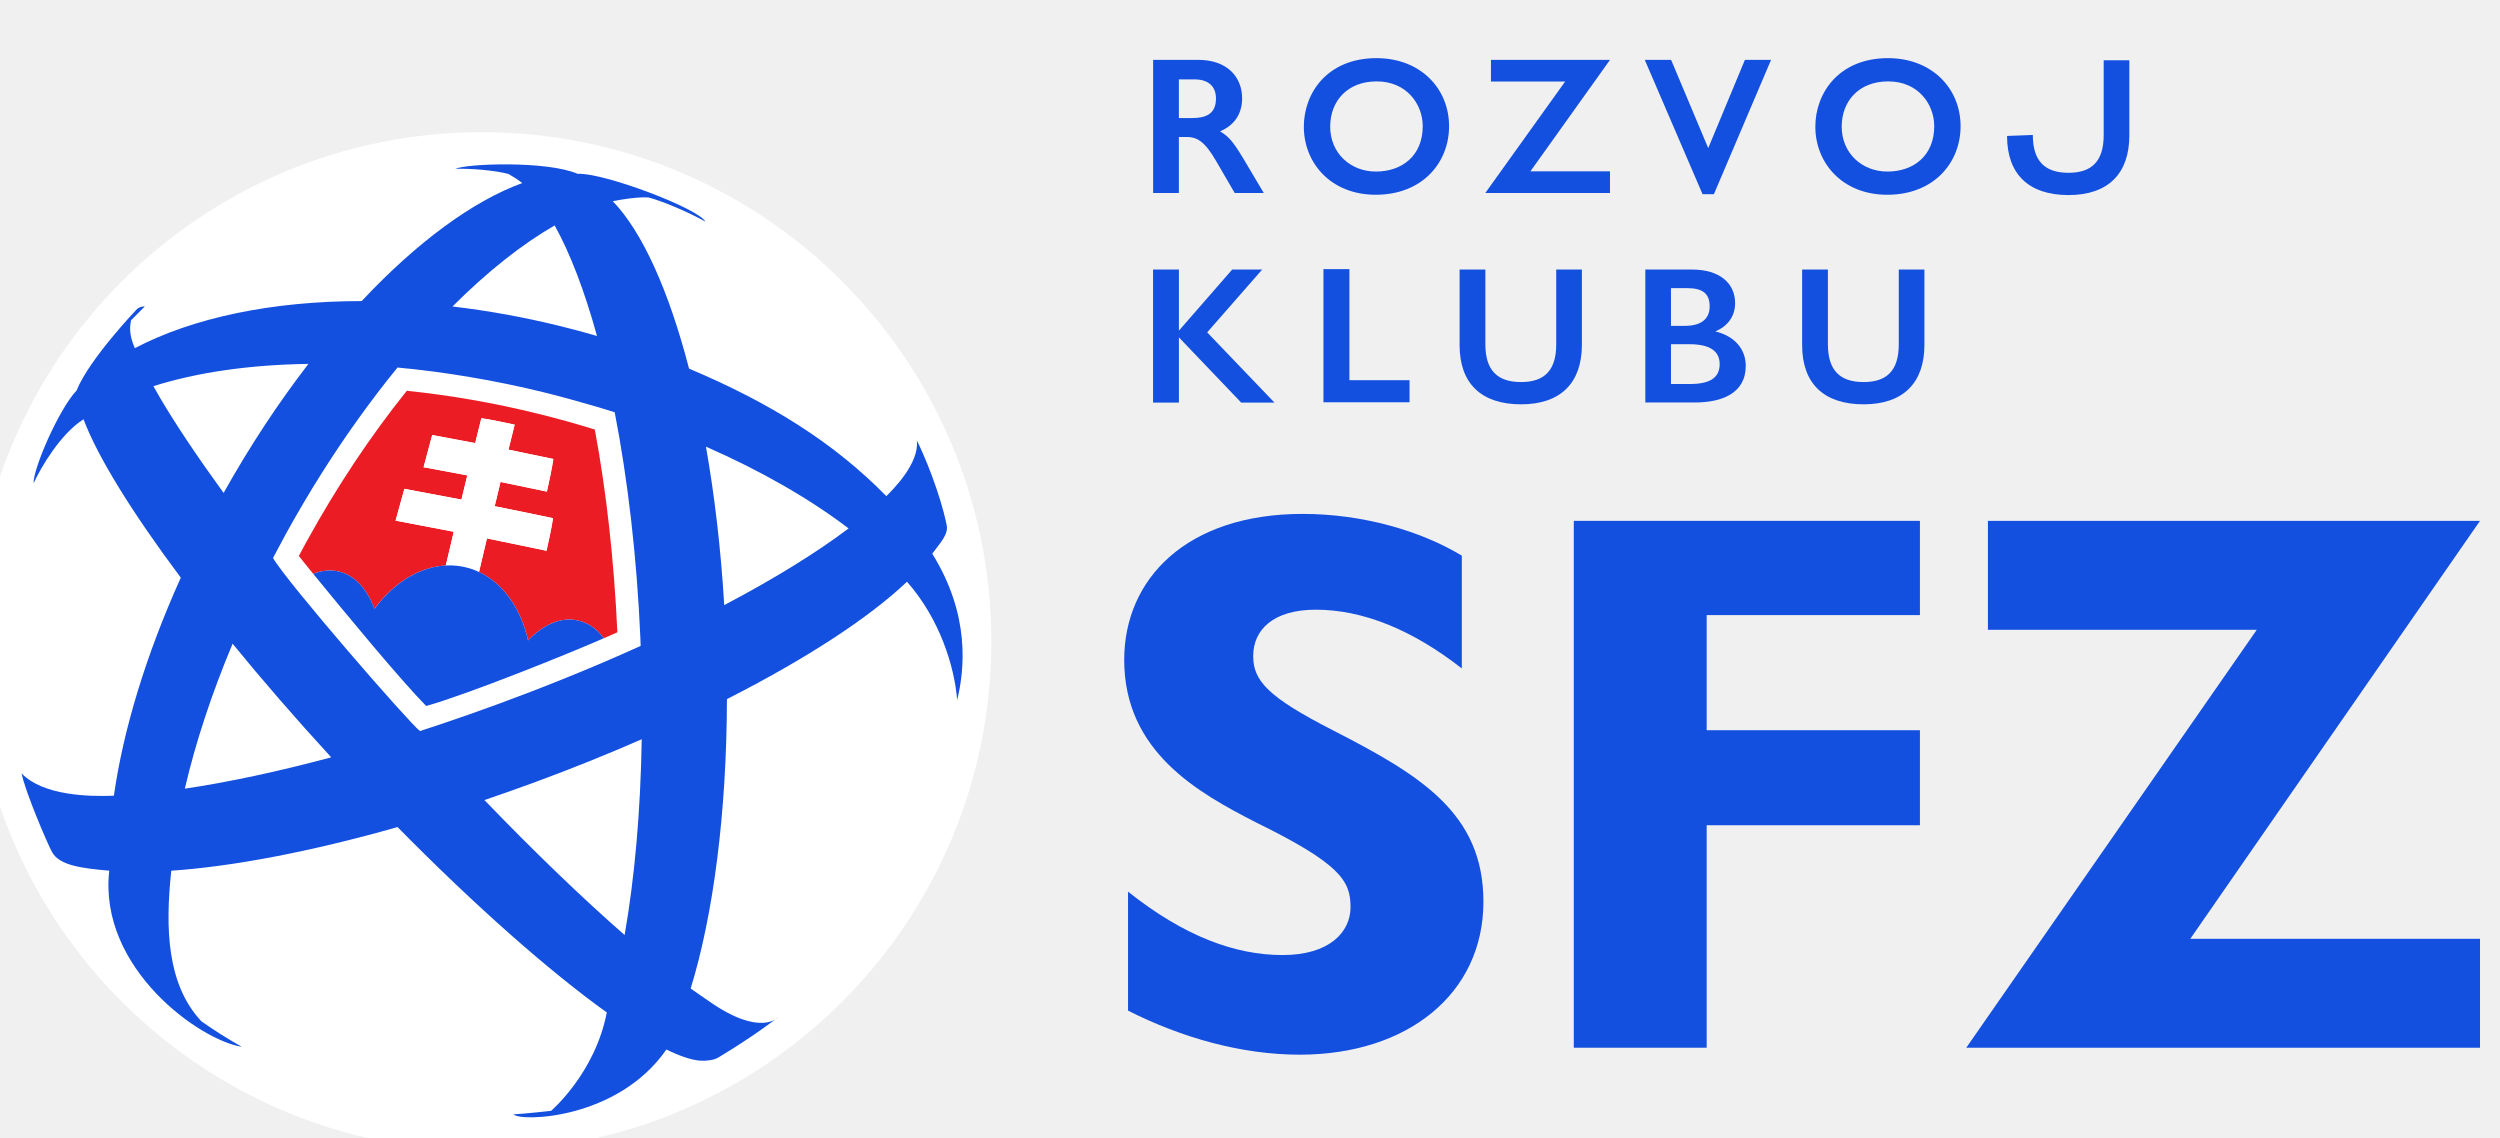
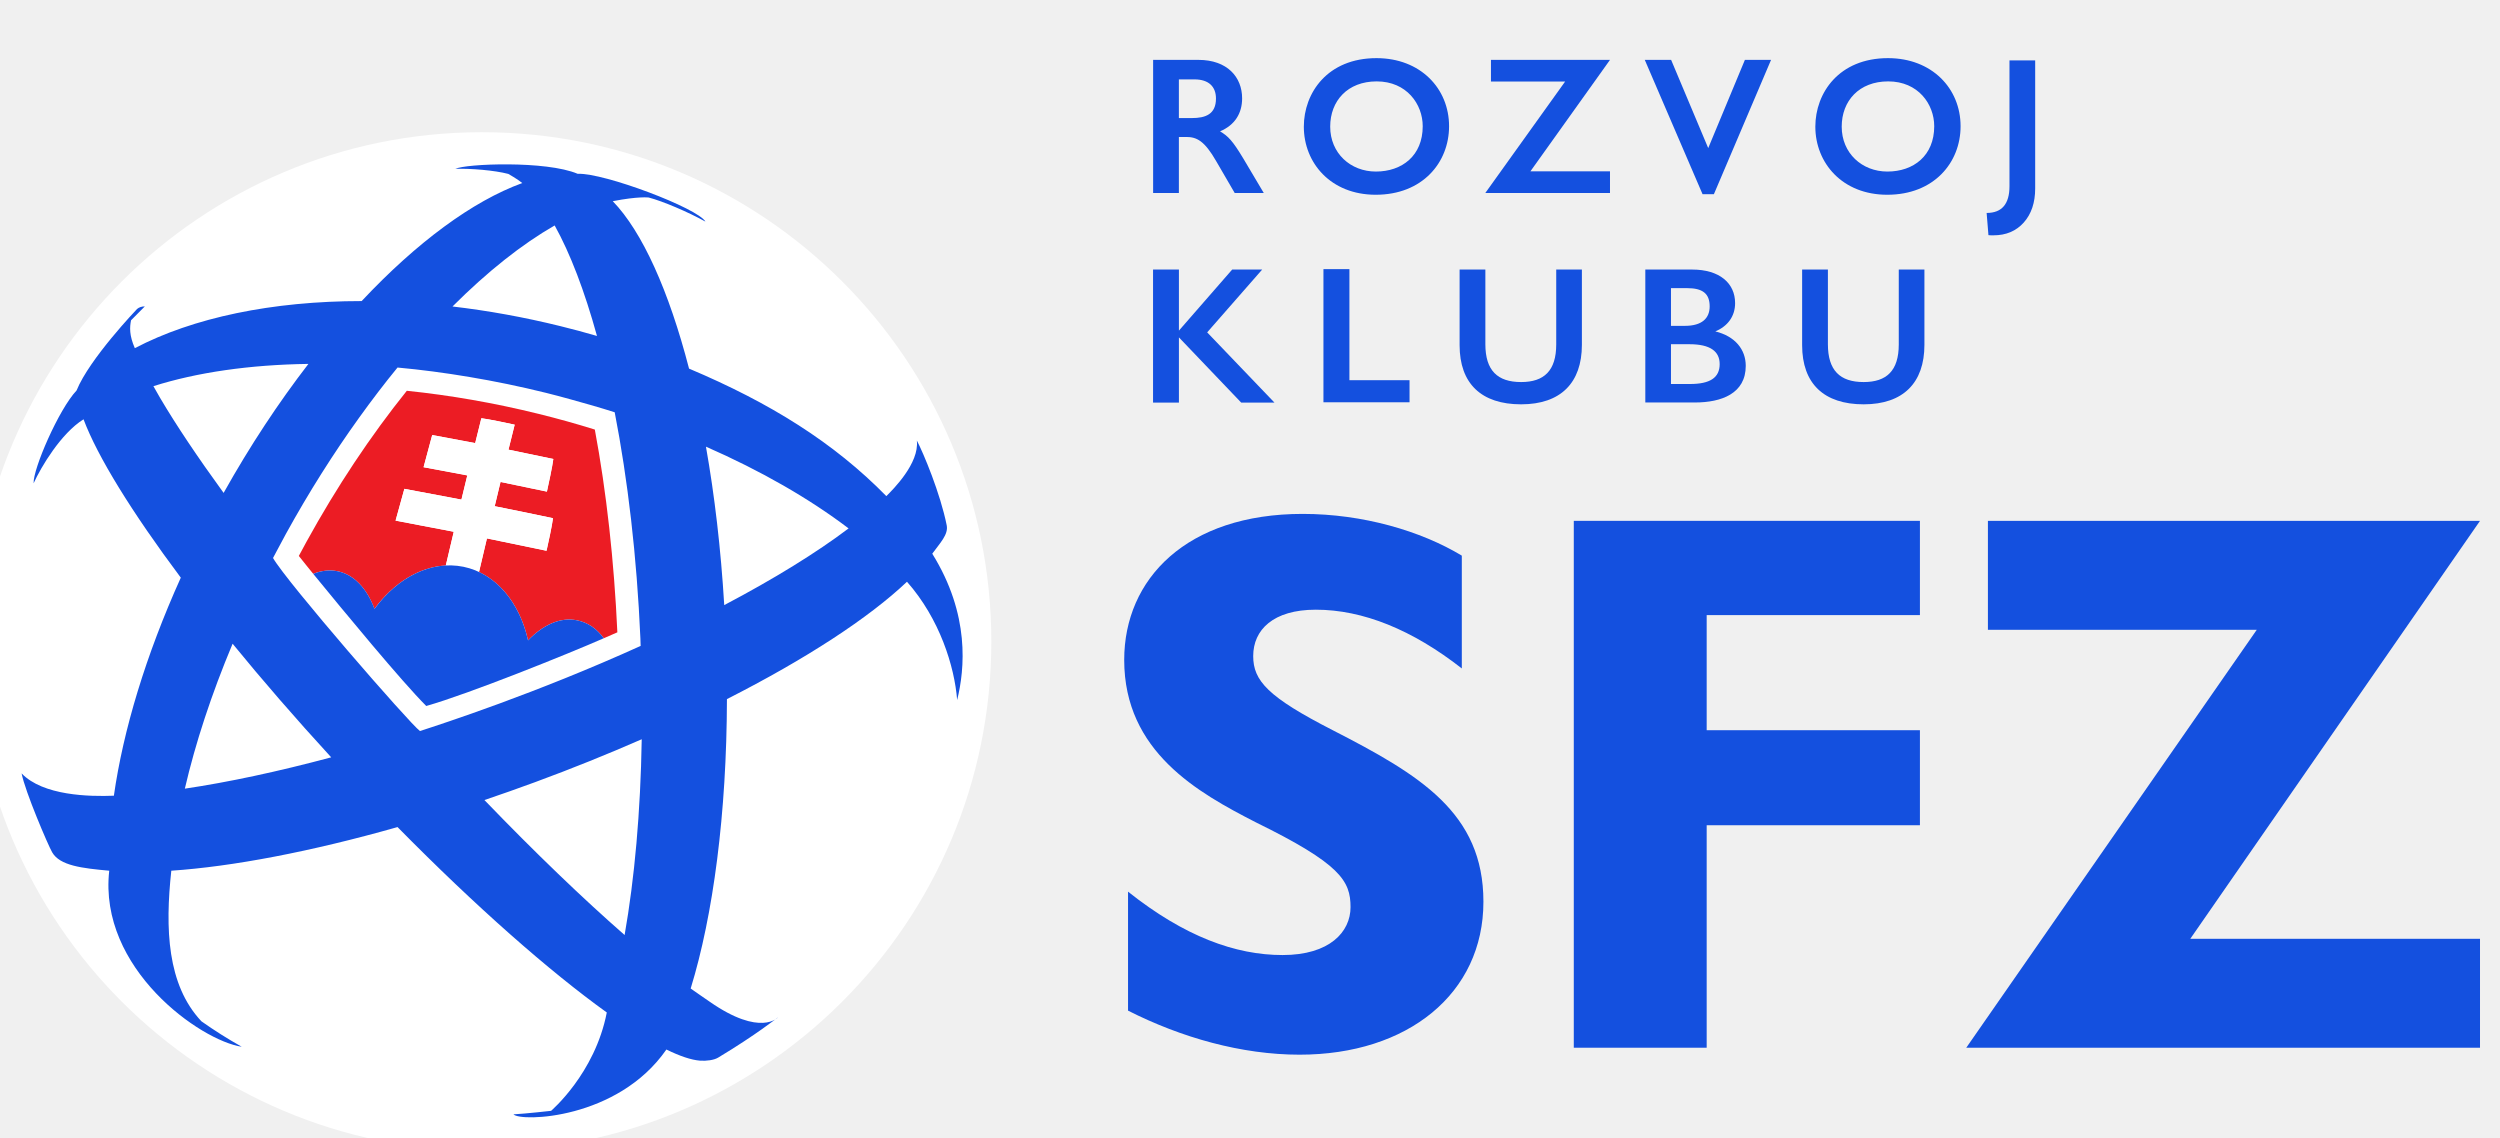
<svg xmlns="http://www.w3.org/2000/svg" width="191.15" height="87.00" viewBox="0 0 191.15 87.00" role="img" aria-label="Rozvoj klubu SFZ">
  <path fill="#ffffff" d="M 75.797 49.055 C 75.797 70.562 58.363 87.996 36.852 87.996 C 15.344 87.996 -2.090 70.562 -2.090 49.055 C -2.090 27.543 15.344 10.109 36.852 10.109 C 58.363 10.109 75.797 27.543 75.797 49.055" />
  <path fill="#1450df" d="M 55.375 46.266 C 55.117 41.965 54.637 37.883 53.977 34.152 C 58.191 36.000 61.891 38.129 64.883 40.402 C 62.422 42.262 59.188 44.258 55.375 46.266 M 47.758 71.492 C 44.582 68.715 40.918 65.199 37.039 61.172 C 38.312 60.742 39.602 60.285 40.898 59.809 C 43.742 58.762 46.480 57.656 49.066 56.523 C 48.977 62.078 48.516 67.176 47.758 71.492 M 32.109 55.895 C 31.316 55.316 21.926 44.500 20.875 42.664 C 20.961 42.500 21.051 42.336 21.137 42.172 C 21.375 41.719 21.617 41.262 21.867 40.809 C 23.621 37.625 25.504 34.656 27.453 31.945 C 28.422 30.598 29.402 29.312 30.395 28.102 C 32.188 28.266 34.023 28.508 35.895 28.824 C 37.812 29.145 39.766 29.547 41.738 30.035 C 42.363 30.188 42.973 30.355 43.586 30.523 C 44.742 30.840 45.887 31.168 47.000 31.523 C 47.996 36.645 48.691 42.531 48.965 48.812 C 48.969 48.945 48.973 49.074 48.977 49.207 C 48.980 49.266 48.984 49.328 48.984 49.387 C 40.992 53.012 33.797 55.348 32.109 55.895 M 14.133 60.301 C 14.938 56.828 16.164 53.086 17.785 49.219 C 20.062 52.008 22.594 54.930 25.324 57.906 C 21.238 59.000 17.449 59.809 14.133 60.301 M 12.238 30.418 C 12.059 30.109 11.891 29.816 11.730 29.527 C 15.051 28.473 19.090 27.887 23.582 27.824 C 21.309 30.770 19.113 34.086 17.098 37.688 C 15.109 34.953 13.461 32.492 12.238 30.418 M 42.410 17.238 C 43.602 19.379 44.699 22.254 45.645 25.688 C 44.730 25.422 43.801 25.168 42.855 24.938 C 40.059 24.246 37.293 23.750 34.598 23.434 C 37.262 20.770 39.914 18.668 42.410 17.238 M 71.281 42.336 C 71.875 41.516 72.523 40.871 72.387 40.172 C 71.898 37.723 70.602 34.633 70.102 33.680 C 70.305 35.426 68.270 37.434 67.770 37.934 C 63.762 33.848 58.910 30.812 52.684 28.184 C 51.148 22.250 49.113 17.719 46.852 15.383 C 48.812 15.000 49.598 15.102 49.598 15.102 C 50.672 15.379 52.633 16.219 53.938 16.945 C 53.367 15.922 46.188 13.203 44.168 13.289 C 41.758 12.262 35.570 12.520 34.820 12.910 C 35.992 12.871 37.820 13.023 38.863 13.297 C 38.863 13.297 39.582 13.699 39.934 13.996 C 36.141 15.375 31.859 18.535 27.652 23.020 C 20.805 23.020 14.754 24.289 10.309 26.621 C 9.883 25.648 9.910 25.031 10.020 24.488 C 10.312 24.184 10.777 23.719 11.074 23.426 C 10.828 23.430 10.629 23.496 10.480 23.625 C 10.480 23.625 6.836 27.430 5.855 29.855 C 4.484 31.312 2.516 35.871 2.570 36.953 C 3.133 35.707 4.668 33.129 6.387 32.059 C 7.453 34.902 10.078 39.160 13.824 44.168 C 11.145 50.105 9.418 55.848 8.707 60.840 C 6.844 60.914 3.285 60.844 1.652 59.133 C 1.914 60.508 3.672 64.613 3.984 65.160 C 4.570 66.191 6.277 66.387 8.352 66.574 C 7.512 74.070 15.344 79.570 18.484 80.035 C 17.418 79.438 16.391 78.789 15.402 78.090 C 12.770 75.297 12.621 70.992 13.098 66.574 C 17.777 66.258 23.766 65.121 30.395 63.238 C 36.375 69.309 42.016 74.270 46.395 77.414 C 45.488 82.098 42.129 84.934 42.137 84.934 C 42.137 84.934 40.219 85.152 39.258 85.203 C 39.801 85.785 47.227 85.617 50.953 80.246 C 51.984 80.754 52.852 81.043 53.520 81.098 C 54.023 81.133 54.594 81.055 54.906 80.867 C 57.766 79.152 59.496 77.777 59.496 77.777 C 59.496 77.777 58.176 79.320 54.250 76.582 C 53.809 76.270 53.316 75.949 52.809 75.582 C 54.531 69.988 55.562 62.207 55.582 53.453 C 61.633 50.379 66.438 47.242 69.348 44.480 C 71.848 47.312 72.980 50.941 73.184 53.523 C 73.766 51.160 74.180 47.000 71.281 42.336" />
  <path fill="#ec1c24" d="M 25.812 43.676 C 27.082 43.938 28.062 45.012 28.629 46.555 C 30.074 44.586 32.047 43.344 34.082 43.238 C 34.289 42.367 34.492 41.504 34.691 40.660 C 33.266 40.383 31.852 40.113 30.242 39.809 L 30.914 37.379 C 32.539 37.684 33.902 37.941 35.277 38.203 C 35.430 37.582 35.578 36.965 35.727 36.352 C 34.809 36.180 33.809 35.992 32.383 35.723 L 33.043 33.266 C 34.492 33.539 35.453 33.715 36.328 33.883 C 36.484 33.246 36.645 32.609 36.801 31.980 C 37.340 32.047 38.879 32.367 39.348 32.473 C 39.191 33.098 39.035 33.734 38.871 34.383 C 39.746 34.562 40.812 34.785 42.301 35.098 C 42.238 35.625 41.914 37.133 41.812 37.590 C 40.293 37.270 39.191 37.039 38.266 36.852 C 38.117 37.461 37.969 38.078 37.820 38.707 C 39.109 38.961 40.535 39.258 42.277 39.625 C 42.215 40.152 41.891 41.660 41.781 42.113 C 40.055 41.750 38.586 41.445 37.227 41.168 C 37.027 42.008 36.824 42.867 36.621 43.734 C 38.492 44.609 39.836 46.547 40.375 48.965 C 41.520 47.770 42.852 47.168 44.125 47.430 C 44.953 47.598 45.629 48.066 46.164 48.801 C 46.512 48.648 46.859 48.500 47.203 48.348 C 46.957 42.930 46.367 37.590 45.480 32.844 C 44.066 32.402 42.621 32.000 41.180 31.645 C 37.797 30.809 34.410 30.219 31.105 29.879 C 28.332 33.332 25.754 37.207 23.438 41.414 C 23.242 41.770 23.043 42.137 22.848 42.508 C 23.203 42.961 23.582 43.418 23.949 43.875 C 24.566 43.629 25.195 43.551 25.812 43.676" />
  <path fill="#ffffff" d="M 42.285 39.621 C 40.543 39.254 39.117 38.957 37.828 38.703 C 37.977 38.074 38.129 37.457 38.273 36.848 C 39.203 37.035 40.301 37.266 41.820 37.586 C 41.926 37.129 42.250 35.621 42.312 35.094 C 40.824 34.781 39.758 34.559 38.883 34.379 C 39.043 33.734 39.199 33.094 39.355 32.469 C 38.891 32.363 37.352 32.039 36.809 31.977 C 36.652 32.605 36.496 33.242 36.340 33.879 C 35.465 33.711 34.500 33.535 33.051 33.262 L 32.391 35.723 C 33.816 35.988 34.820 36.172 35.734 36.348 C 35.586 36.961 35.438 37.578 35.285 38.199 C 33.910 37.938 32.551 37.684 30.922 37.375 L 30.250 39.805 C 31.859 40.109 33.273 40.379 34.699 40.656 C 34.176 42.859 33.641 45.152 33.078 47.594 L 35.621 48.066 C 36.176 45.656 36.715 43.359 37.234 41.164 C 38.598 41.441 40.062 41.746 41.793 42.109 C 41.898 41.656 42.223 40.148 42.285 39.621" />
  <path fill="#1450df" d="M 32.590 53.980 C 35.844 53.059 43.484 49.977 46.164 48.801 C 45.629 48.066 44.953 47.598 44.125 47.430 C 42.852 47.168 41.520 47.773 40.375 48.965 C 39.730 46.066 37.922 43.848 35.438 43.336 C 32.945 42.828 30.395 44.152 28.633 46.555 C 28.062 45.012 27.082 43.938 25.812 43.676 C 25.195 43.551 24.566 43.629 23.949 43.875 C 26.281 46.727 30.707 52.098 32.590 53.980" />
  <path fill="#1450df" d="M 90.137 9.027 L 91.137 9.027 C 92.164 9.027 92.973 8.742 92.973 7.535 C 92.973 6.625 92.418 6.070 91.328 6.070 L 90.137 6.070 Z M 91.629 4.578 C 93.840 4.578 94.973 5.895 94.973 7.520 C 94.973 8.668 94.418 9.562 93.285 10.043 C 93.910 10.414 94.242 10.758 95.062 12.117 L 96.629 14.758 L 94.406 14.758 L 93.000 12.340 C 92.094 10.758 91.496 10.473 90.703 10.473 L 90.137 10.473 L 90.137 14.758 L 88.168 14.758 L 88.168 4.578 Z M 91.629 4.578" />
  <path fill="#1450df" d="M 101.707 9.684 C 101.707 11.715 103.261 13.117 105.199 13.117 C 107.199 13.117 108.781 11.906 108.781 9.652 C 108.781 7.969 107.558 6.223 105.261 6.223 C 103.035 6.223 101.707 7.715 101.707 9.684 M 110.796 9.652 C 110.796 12.430 108.765 14.891 105.187 14.891 C 101.753 14.891 99.691 12.461 99.691 9.684 C 99.691 7.102 101.500 4.445 105.246 4.445 C 108.601 4.445 110.796 6.758 110.796 9.652" />
  <path fill="#1450df" d="M 123.100 4.578 L 117.014 13.102 L 123.100 13.102 L 123.100 14.758 L 113.565 14.758 L 119.670 6.234 L 113.998 6.234 L 113.998 4.578 Z M 123.100 4.578" />
  <path fill="#1450df" d="M 127.774 4.578 L 130.610 11.324 L 133.415 4.578 L 135.415 4.578 L 131.044 14.848 L 130.177 14.848 L 125.759 4.578 Z M 127.774 4.578" />
  <path fill="#1450df" d="M 140.817 9.684 C 140.817 11.715 142.371 13.117 144.309 13.117 C 146.309 13.117 147.891 11.906 147.891 9.652 C 147.891 7.969 146.668 6.223 144.371 6.223 C 142.145 6.223 140.817 7.715 140.817 9.684 M 149.906 9.652 C 149.906 12.430 147.875 14.891 144.297 14.891 C 140.863 14.891 138.801 12.461 138.801 9.684 C 138.801 7.102 140.610 4.445 144.356 4.445 C 147.711 4.445 149.906 6.758 149.906 9.652" />
-   <path fill="#1450df" d="M 160.848 4.610 L 162.809 4.610 L 162.809 10.369 C 162.809 13.261 161.197 14.915 158.163 14.915 C 155.130 14.915 153.459 13.336 153.459 10.394 L 155.429 10.319 C 155.429 12.322 156.352 13.212 158.163 13.212 C 159.917 13.212 160.848 12.347 160.848 10.336 Z" />
+   <path fill="#1450df" d="M 155.610 4.620 L 155.610 14.404 Q 155.610 16.035 154.737 17.014 Q 153.863 17.993 152.422 17.993 Q 152.320 17.993 152.229 17.993 Q 152.138 17.993 152.036 17.979 L 151.898 16.282 Q 153.645 16.282 153.645 14.237 L 153.645 4.620 L 155.610 4.620 Z" />
  <path fill="#1450df" d="M 90.140 20.610 L 90.140 25.280 L 94.212 20.610 L 96.506 20.610 L 92.301 25.413 L 97.445 30.782 L 94.902 30.782 L 90.140 25.796 L 90.140 30.782 L 88.162 30.782 L 88.162 20.610 Z M 90.140 20.610" />
  <path fill="#1450df" d="M 103.176 20.578 L 103.176 29.070 L 107.773 29.070 L 107.773 30.758 L 101.191 30.758 L 101.191 20.578 Z M 103.176 20.578" />
  <path fill="#1450df" d="M 113.571 20.610 L 113.571 26.319 C 113.571 28.322 114.493 29.212 116.305 29.212 C 118.058 29.212 118.989 28.347 118.989 26.336 L 118.989 20.610 L 120.951 20.610 L 120.951 26.369 C 120.951 29.261 119.338 30.915 116.305 30.915 C 113.271 30.915 111.601 29.336 111.601 26.394 L 111.601 20.610 Z M 113.571 20.610" />
  <path fill="#1450df" d="M 129.217 29.361 C 130.738 29.361 131.486 28.887 131.486 27.840 C 131.486 26.884 130.796 26.319 129.175 26.319 L 127.763 26.319 L 127.763 29.361 Z M 127.763 24.915 L 128.818 24.915 C 130.148 24.915 130.721 24.325 130.721 23.427 C 130.721 22.463 130.206 22.031 128.993 22.031 L 127.763 22.031 Z M 129.383 20.610 C 131.486 20.610 132.666 21.657 132.666 23.178 C 132.666 24.192 132.093 24.948 131.153 25.339 C 132.674 25.713 133.480 26.727 133.480 27.973 C 133.480 30.093 131.619 30.774 129.591 30.774 L 125.801 30.774 L 125.801 20.610 Z M 129.383 20.610" />
  <path fill="#1450df" d="M 139.761 20.610 L 139.761 26.319 C 139.761 28.322 140.684 29.212 142.495 29.212 C 144.249 29.212 145.180 28.347 145.180 26.336 L 145.180 20.610 L 147.141 20.610 L 147.141 26.369 C 147.141 29.261 145.529 30.915 142.495 30.915 C 139.462 30.915 137.791 29.336 137.791 26.394 L 137.791 20.610 Z M 139.761 20.610" />
  <path fill="#1450df" d="M 111.770 42.484 L 111.770 51.109 C 107.988 48.152 104.207 46.617 100.605 46.617 C 97.355 46.617 95.820 48.152 95.820 50.164 C 95.820 52.051 96.941 53.293 101.902 55.832 C 108.578 59.258 113.422 62.152 113.422 68.945 C 113.422 75.977 107.633 80.641 99.363 80.641 C 94.934 80.641 90.328 79.340 86.250 77.273 L 86.250 68.176 C 90.562 71.605 94.461 73.023 98.066 73.023 C 101.668 73.023 103.262 71.250 103.262 69.359 C 103.262 67.352 102.496 66.051 95.996 62.863 C 91.625 60.617 85.957 57.488 85.957 50.457 C 85.957 44.254 90.738 39.293 99.602 39.293 C 104.207 39.293 108.637 40.594 111.770 42.484" />
  <path fill="#1450df" d="M 146.797 39.824 L 146.797 47.031 L 130.492 47.031 L 130.492 55.832 L 146.797 55.832 L 146.797 63.098 L 130.492 63.098 L 130.492 80.109 L 120.332 80.109 L 120.332 39.824 Z M 146.797 39.824" />
  <path fill="#1450df" d="M 189.621 39.824 L 167.469 71.781 L 189.621 71.781 L 189.621 80.109 L 150.340 80.109 L 172.551 48.156 L 151.996 48.156 L 151.996 39.824 Z M 189.621 39.824" />
</svg>
